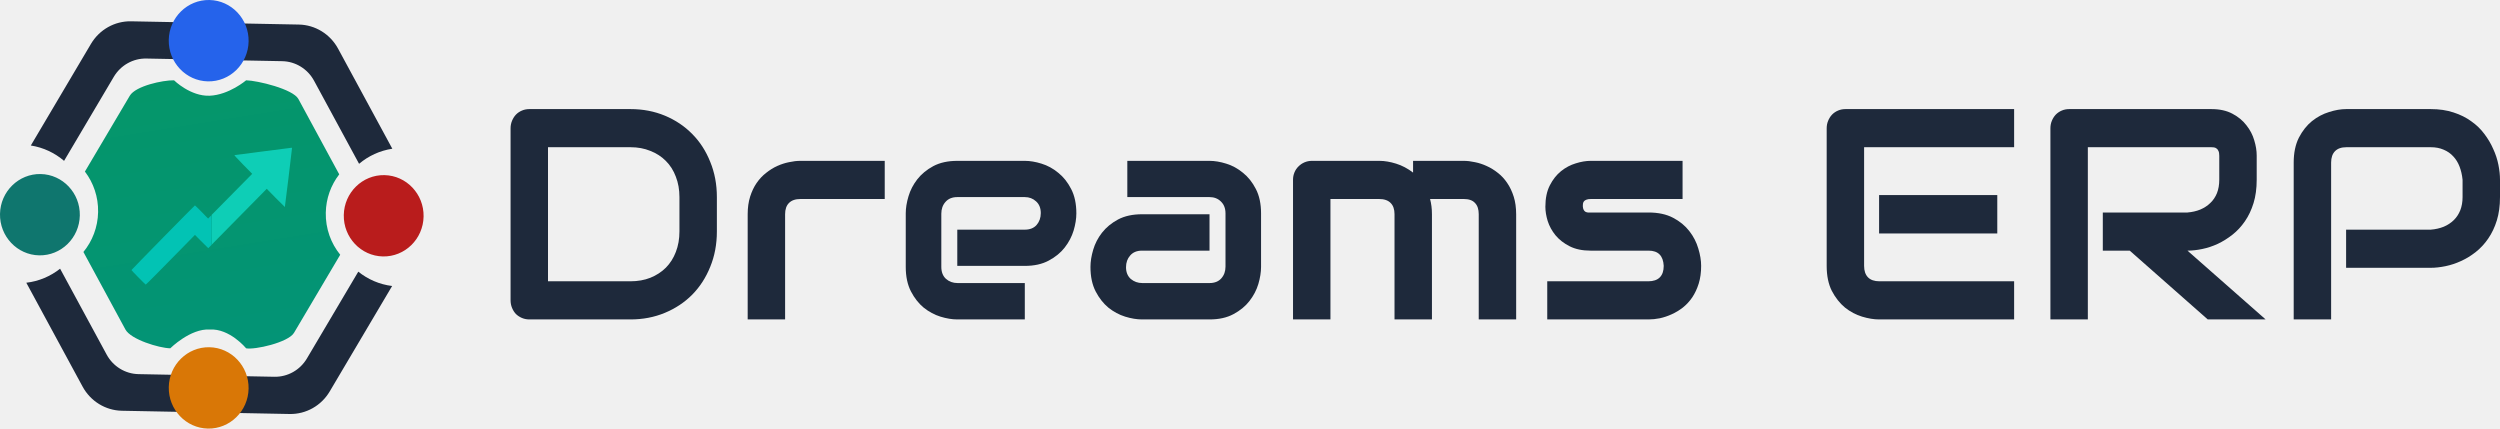
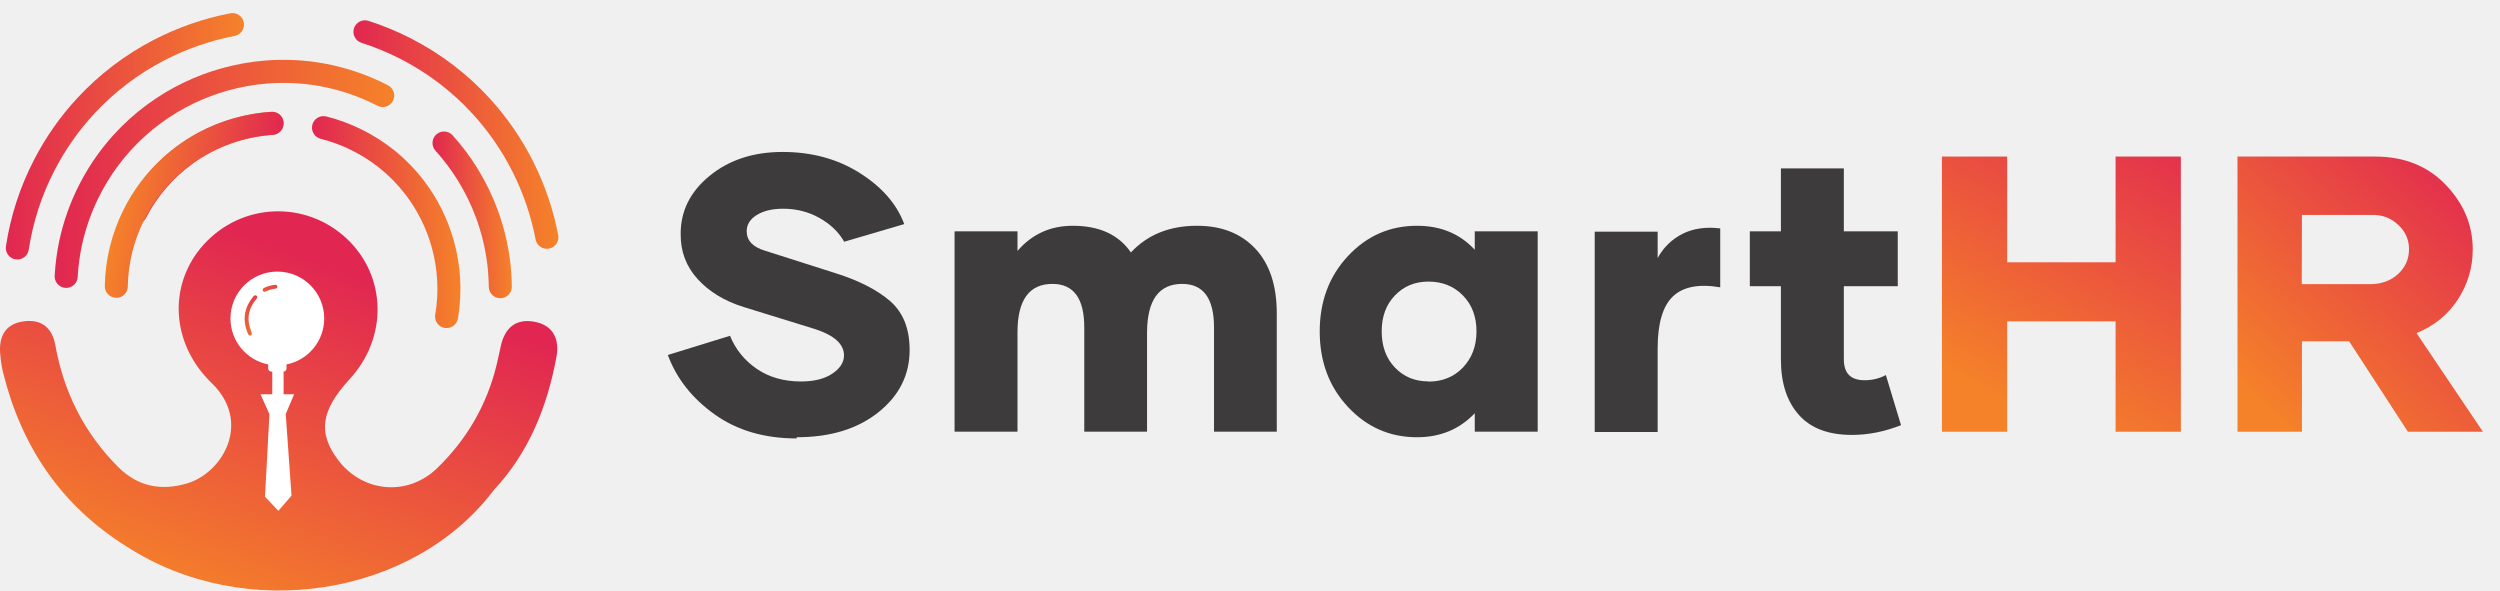
- <svg xmlns="http://www.w3.org/2000/svg" width="140" height="24" viewBox="0 0 140 24" fill="none">
-   <path d="M2.278 9.746C1.046 9.722 0.024 10.724 0 11.979C-0.023 13.235 0.96 14.276 2.193 14.3C3.425 14.324 4.447 13.322 4.47 12.066C4.494 10.811 3.51 9.77 2.278 9.746Z" fill="#0F766E" />
-   <path d="M6.372 4.303C6.756 3.655 7.451 3.264 8.194 3.278L15.805 3.426C16.549 3.441 17.228 3.858 17.587 4.521L20.108 9.173C20.631 8.733 21.271 8.434 21.97 8.329L18.934 2.727C18.491 1.908 17.652 1.393 16.735 1.375L7.342 1.193C6.425 1.175 5.568 1.657 5.094 2.457L1.726 8.148C2.429 8.258 3.068 8.563 3.588 9.008L6.372 4.303Z" fill="#1E293B" />
-   <path d="M20.064 15.213L17.187 20.074C16.803 20.723 16.109 21.113 15.365 21.099L7.754 20.951C7.011 20.936 6.331 20.519 5.972 19.856L3.366 15.047C2.829 15.471 2.179 15.751 1.473 15.833L4.625 21.65C5.069 22.469 5.907 22.984 6.824 23.002L16.217 23.184C17.135 23.202 17.992 22.72 18.465 21.919L21.959 16.016C21.248 15.929 20.599 15.642 20.064 15.213Z" fill="#1E293B" />
-   <path d="M21.529 9.807C20.297 9.783 19.275 10.785 19.252 12.041C19.228 13.296 20.212 14.337 21.444 14.361C22.676 14.385 23.698 13.383 23.721 12.128C23.745 10.872 22.762 9.831 21.529 9.807Z" fill="#B91C1C" />
-   <path d="M18.244 11.912C18.259 11.101 18.539 10.357 18.997 9.764L16.71 5.544C16.408 4.985 14.408 4.509 13.783 4.497C13.783 4.497 12.822 5.314 11.746 5.36C10.67 5.407 9.746 4.497 9.746 4.497C9.121 4.485 7.593 4.814 7.269 5.36L4.755 9.608C5.232 10.234 5.51 11.023 5.494 11.875C5.478 12.726 5.17 13.504 4.671 14.111L7.024 18.453C7.327 19.011 8.909 19.493 9.535 19.505C9.535 19.505 10.664 18.386 11.746 18.453C12.865 18.386 13.783 19.505 13.783 19.505C14.25 19.601 16.142 19.183 16.465 18.637L19.052 14.266C18.534 13.627 18.227 12.805 18.244 11.912Z" fill="url(#paint0_linear_17659_560222)" />
-   <path d="M14.744 8.477C13.875 8.589 13.15 8.682 13.133 8.686C13.11 8.691 13.242 8.835 13.612 9.214L14.123 9.734L11.854 12.032L11.865 13.691L14.938 10.573L15.441 11.086C15.719 11.368 15.949 11.596 15.952 11.592C15.961 11.582 16.351 8.366 16.351 8.311C16.351 8.289 16.346 8.273 16.338 8.273C16.33 8.275 15.613 8.366 14.744 8.477Z" fill="#0ECEB6" />
-   <path d="M9.131 13.307C8.157 14.298 7.362 15.115 7.362 15.123C7.362 15.145 8.139 15.937 8.16 15.937C8.18 15.937 8.863 15.249 10.127 13.96L10.917 13.154L11.252 13.492C11.437 13.677 11.603 13.844 11.626 13.861L11.665 13.897L11.76 13.8L11.856 13.704V12.881C11.856 12.429 11.849 12.059 11.842 12.059C11.835 12.059 11.79 12.1 11.742 12.149L11.654 12.239L11.294 11.87C11.096 11.668 10.926 11.502 10.917 11.502C10.906 11.504 10.104 12.316 9.131 13.307Z" fill="#02C3B4" />
-   <path d="M11.729 19.445C10.496 19.421 9.475 20.423 9.451 21.679C9.428 22.935 10.411 23.976 11.643 24C12.876 24.023 13.897 23.021 13.921 21.766C13.945 20.51 12.961 19.469 11.729 19.445Z" fill="#D97706" />
-   <path d="M11.729 0C10.496 -0.024 9.474 0.979 9.45 2.235C9.427 3.491 10.411 4.533 11.643 4.557C12.876 4.581 13.898 3.578 13.922 2.322C13.945 1.066 12.961 0.024 11.729 0Z" fill="#2563EB" />
-   <path d="M40.145 12.96C40.145 13.677 40.021 14.337 39.774 14.939C39.532 15.542 39.196 16.062 38.766 16.5C38.336 16.933 37.826 17.272 37.235 17.518C36.643 17.765 36.001 17.888 35.308 17.888H29.648C29.498 17.888 29.358 17.861 29.229 17.806C29.1 17.751 28.987 17.677 28.891 17.584C28.799 17.486 28.727 17.371 28.673 17.239C28.619 17.108 28.592 16.965 28.592 16.812V7.185C28.592 7.037 28.619 6.897 28.673 6.766C28.727 6.634 28.799 6.519 28.891 6.421C28.987 6.322 29.1 6.245 29.229 6.191C29.358 6.136 29.498 6.109 29.648 6.109H35.308C36.001 6.109 36.643 6.232 37.235 6.478C37.826 6.725 38.336 7.067 38.766 7.505C39.196 7.938 39.532 8.458 39.774 9.066C40.021 9.668 40.145 10.325 40.145 11.037V12.96ZM38.049 11.037C38.049 10.621 37.982 10.24 37.847 9.895C37.718 9.55 37.533 9.257 37.291 9.016C37.049 8.77 36.759 8.581 36.42 8.45C36.087 8.313 35.716 8.244 35.308 8.244H30.688V15.752H35.308C35.716 15.752 36.087 15.687 36.42 15.555C36.759 15.418 37.049 15.229 37.291 14.988C37.533 14.742 37.718 14.449 37.847 14.11C37.982 13.764 38.049 13.381 38.049 12.96V11.037Z" fill="#1E293B" />
-   <path d="M49.545 11.144H44.829C44.544 11.144 44.329 11.218 44.184 11.366C44.039 11.508 43.966 11.719 43.966 11.998V17.888H41.87V11.998C41.87 11.631 41.916 11.303 42.007 11.013C42.099 10.722 42.22 10.468 42.37 10.249C42.526 10.024 42.703 9.835 42.902 9.682C43.101 9.523 43.308 9.394 43.523 9.296C43.743 9.197 43.964 9.126 44.184 9.082C44.41 9.033 44.619 9.008 44.813 9.008H49.545V11.144Z" fill="#1E293B" />
-   <path d="M60.276 11.949C60.276 12.245 60.225 12.565 60.123 12.91C60.02 13.25 59.854 13.567 59.623 13.863C59.397 14.153 59.099 14.397 58.728 14.594C58.362 14.791 57.916 14.89 57.389 14.89H53.608V12.861H57.389C57.674 12.861 57.895 12.773 58.05 12.598C58.206 12.417 58.284 12.195 58.284 11.933C58.284 11.653 58.196 11.434 58.018 11.275C57.846 11.117 57.637 11.037 57.389 11.037H53.608C53.324 11.037 53.103 11.128 52.947 11.308C52.791 11.484 52.714 11.703 52.714 11.966V14.947C52.714 15.232 52.8 15.454 52.971 15.613C53.149 15.772 53.367 15.851 53.624 15.851H57.389V17.888H53.608C53.318 17.888 53.004 17.836 52.665 17.732C52.332 17.628 52.02 17.461 51.73 17.231C51.445 16.995 51.206 16.692 51.013 16.319C50.819 15.941 50.722 15.484 50.722 14.947V11.949C50.722 11.653 50.773 11.336 50.875 10.996C50.977 10.651 51.142 10.334 51.367 10.043C51.598 9.748 51.897 9.501 52.262 9.304C52.633 9.107 53.082 9.008 53.608 9.008H57.389C57.68 9.008 57.991 9.06 58.325 9.164C58.663 9.268 58.975 9.438 59.26 9.674C59.55 9.904 59.792 10.208 59.985 10.585C60.179 10.958 60.276 11.412 60.276 11.949Z" fill="#1E293B" />
-   <path d="M70.619 14.947C70.619 15.243 70.568 15.563 70.466 15.909C70.364 16.248 70.197 16.566 69.966 16.861C69.74 17.152 69.442 17.395 69.071 17.593C68.706 17.79 68.26 17.888 67.733 17.888H63.952C63.662 17.888 63.347 17.836 63.009 17.732C62.675 17.628 62.364 17.461 62.073 17.231C61.789 16.995 61.549 16.692 61.356 16.319C61.162 15.941 61.066 15.484 61.066 14.947C61.066 14.652 61.117 14.331 61.219 13.986C61.321 13.641 61.485 13.324 61.711 13.033C61.942 12.738 62.24 12.491 62.605 12.294C62.976 12.097 63.425 11.998 63.952 11.998H67.733V14.036H63.952C63.667 14.036 63.447 14.126 63.291 14.307C63.135 14.482 63.057 14.701 63.057 14.964C63.057 15.243 63.146 15.462 63.323 15.621C63.506 15.774 63.721 15.851 63.968 15.851H67.733C68.018 15.851 68.238 15.763 68.394 15.588C68.55 15.413 68.628 15.194 68.628 14.931V11.949C68.628 11.67 68.542 11.448 68.37 11.284C68.203 11.119 67.991 11.037 67.733 11.037H63.13V9.008H67.733C68.023 9.008 68.335 9.06 68.668 9.164C69.007 9.268 69.318 9.438 69.603 9.674C69.894 9.904 70.135 10.208 70.329 10.585C70.522 10.958 70.619 11.412 70.619 11.949V14.947Z" fill="#1E293B" />
-   <path d="M80.189 17.888H78.093V11.998C78.093 11.719 78.02 11.508 77.875 11.366C77.73 11.218 77.515 11.144 77.23 11.144H74.505V17.888H72.409V10.068C72.409 9.92 72.436 9.783 72.489 9.657C72.543 9.526 72.618 9.414 72.715 9.32C72.812 9.222 72.925 9.145 73.054 9.09C73.183 9.036 73.32 9.008 73.465 9.008H77.246C77.536 9.008 77.848 9.06 78.181 9.164C78.514 9.268 78.832 9.435 79.132 9.665V9.008H81.97C82.169 9.008 82.379 9.033 82.599 9.082C82.82 9.126 83.037 9.197 83.252 9.296C83.472 9.394 83.682 9.523 83.881 9.682C84.08 9.835 84.254 10.024 84.405 10.249C84.555 10.468 84.676 10.722 84.768 11.013C84.859 11.303 84.905 11.631 84.905 11.998V17.888H82.809V11.998C82.809 11.719 82.739 11.508 82.599 11.366C82.465 11.218 82.255 11.144 81.97 11.144H80.084C80.154 11.407 80.189 11.692 80.189 11.998V17.888Z" fill="#1E293B" />
-   <path d="M95.264 14.89C95.264 15.257 95.219 15.588 95.127 15.884C95.036 16.174 94.915 16.431 94.764 16.656C94.614 16.875 94.439 17.064 94.24 17.223C94.042 17.376 93.832 17.502 93.612 17.601C93.397 17.699 93.176 17.773 92.951 17.823C92.73 17.866 92.521 17.888 92.322 17.888H86.646V15.752H92.306C92.591 15.752 92.805 15.678 92.951 15.531C93.096 15.383 93.168 15.169 93.168 14.89C93.141 14.32 92.859 14.036 92.322 14.036H89.073C88.611 14.036 88.218 13.953 87.896 13.789C87.573 13.625 87.31 13.419 87.106 13.173C86.907 12.927 86.762 12.661 86.67 12.376C86.584 12.091 86.541 11.826 86.541 11.579C86.541 11.103 86.625 10.703 86.791 10.38C86.958 10.052 87.168 9.786 87.42 9.583C87.673 9.381 87.947 9.236 88.242 9.148C88.538 9.055 88.815 9.008 89.073 9.008H94.224V11.144H89.089C88.981 11.144 88.895 11.158 88.831 11.185C88.772 11.207 88.726 11.24 88.694 11.284C88.667 11.322 88.651 11.366 88.645 11.415C88.64 11.459 88.638 11.503 88.638 11.547C88.643 11.634 88.659 11.703 88.686 11.752C88.713 11.801 88.745 11.837 88.783 11.859C88.826 11.881 88.871 11.894 88.92 11.9C88.973 11.9 89.025 11.9 89.073 11.9H92.322C92.859 11.9 93.316 11.998 93.692 12.195C94.069 12.393 94.372 12.642 94.603 12.943C94.834 13.239 95.001 13.562 95.103 13.912C95.211 14.263 95.264 14.589 95.264 14.89Z" fill="#1E293B" />
-   <path d="M111.848 13.075H105.229V10.922H111.848V13.075ZM112.791 17.888H105.229C104.939 17.888 104.622 17.836 104.278 17.732C103.934 17.628 103.614 17.458 103.318 17.223C103.028 16.982 102.783 16.672 102.585 16.295C102.391 15.911 102.294 15.443 102.294 14.89V7.185C102.294 7.037 102.321 6.897 102.375 6.766C102.429 6.634 102.501 6.519 102.593 6.421C102.689 6.322 102.802 6.245 102.931 6.191C103.06 6.136 103.2 6.109 103.35 6.109H112.791V8.244H104.39V14.89C104.39 15.169 104.463 15.383 104.608 15.531C104.753 15.678 104.966 15.752 105.245 15.752H112.791V17.888Z" fill="#1E293B" />
-   <path d="M126.375 10.068C126.375 10.555 126.316 10.991 126.198 11.374C126.08 11.757 125.919 12.097 125.714 12.393C125.515 12.683 125.284 12.932 125.021 13.14C124.758 13.348 124.481 13.521 124.191 13.658C123.906 13.789 123.615 13.885 123.32 13.945C123.03 14.005 122.756 14.036 122.498 14.036L126.875 17.888H123.634L119.265 14.036H117.757V11.9H122.498C122.761 11.878 123 11.823 123.215 11.736C123.435 11.642 123.624 11.519 123.779 11.366C123.941 11.213 124.064 11.029 124.15 10.816C124.236 10.596 124.279 10.347 124.279 10.068V8.721C124.279 8.6 124.263 8.51 124.231 8.45C124.204 8.384 124.166 8.337 124.118 8.31C124.075 8.277 124.027 8.258 123.973 8.253C123.925 8.247 123.879 8.244 123.836 8.244H116.919V17.888H114.823V7.185C114.823 7.037 114.849 6.897 114.903 6.766C114.957 6.634 115.03 6.519 115.121 6.421C115.218 6.322 115.331 6.245 115.46 6.191C115.588 6.136 115.728 6.109 115.879 6.109H123.836C124.303 6.109 124.698 6.196 125.021 6.371C125.343 6.541 125.604 6.757 125.803 7.02C126.007 7.278 126.152 7.557 126.238 7.858C126.33 8.159 126.375 8.441 126.375 8.704V10.068Z" fill="#1E293B" />
-   <path d="M140 11.037C140 11.525 139.941 11.96 139.823 12.343C139.704 12.727 139.543 13.066 139.339 13.362C139.14 13.652 138.909 13.901 138.646 14.11C138.382 14.318 138.105 14.487 137.815 14.619C137.53 14.75 137.24 14.846 136.945 14.906C136.654 14.966 136.38 14.997 136.122 14.997H131.382V12.861H136.122C136.391 12.839 136.633 12.784 136.848 12.697C137.068 12.604 137.256 12.48 137.412 12.327C137.568 12.174 137.689 11.99 137.775 11.777C137.861 11.557 137.904 11.311 137.904 11.037V10.068C137.877 9.8 137.821 9.553 137.735 9.329C137.649 9.104 137.53 8.912 137.38 8.754C137.235 8.595 137.057 8.472 136.848 8.384C136.638 8.291 136.396 8.244 136.122 8.244H131.398C131.118 8.244 130.906 8.318 130.761 8.466C130.616 8.614 130.543 8.828 130.543 9.107V17.888H128.447V9.107C128.447 8.559 128.544 8.094 128.737 7.71C128.936 7.327 129.181 7.018 129.471 6.782C129.767 6.547 130.087 6.377 130.43 6.273C130.774 6.163 131.092 6.109 131.382 6.109H136.122C136.595 6.109 137.02 6.172 137.396 6.297C137.772 6.418 138.103 6.582 138.388 6.79C138.678 6.993 138.922 7.228 139.121 7.497C139.325 7.765 139.492 8.047 139.621 8.343C139.755 8.633 139.852 8.929 139.911 9.23C139.97 9.526 140 9.805 140 10.068V11.037Z" fill="#1E293B" />
+ <svg xmlns="http://www.w3.org/2000/svg" width="127" height="30" viewBox="0 0 127 30" fill="none">
+   <path d="M4.411 0.024C4.411 0.015 4.409 0.008 4.408 0C4.408 0.018 4.407 0.036 4.407 0.054C4.408 0.043 4.411 0.034 4.411 0.024Z" fill="url(#paint0_linear_4164_431773)" />
+   <path d="M27.199 16.355C26.222 16.153 25.643 16.639 25.437 17.595C25.368 17.913 25.301 18.234 25.224 18.55C24.726 20.588 23.703 22.335 22.205 23.785C20.699 25.241 18.411 25.02 17.163 23.35C16.137 21.977 16.304 20.841 17.764 19.258C19.714 17.145 19.642 14.015 17.602 12.112C15.512 10.164 12.284 10.298 10.357 12.414C8.545 14.403 8.641 17.421 10.751 19.458C12.798 21.436 11.331 23.996 9.529 24.549C8.242 24.942 7.031 24.745 6.02 23.739C4.284 22.009 3.241 19.931 2.809 17.529C2.641 16.596 2.048 16.188 1.141 16.334C0.26 16.477 -0.057 17.104 0.008 17.946C0.034 18.271 0.076 18.599 0.154 18.914C1.086 22.686 3.106 25.687 6.43 27.762C12.418 31.648 20.991 30.329 25.088 24.892C26.875 22.981 27.799 20.656 28.268 18.132C28.425 17.279 28.143 16.55 27.199 16.355Z" fill="url(#paint1_linear_4164_431773)" />
+   <path d="M27.515 12.573C27.361 12.494 27.243 12.347 27.209 12.163C26.981 10.983 26.593 9.838 26.056 8.763C25.511 7.674 24.82 6.669 24.001 5.777C22.965 4.648 21.744 3.716 20.372 3.008C19.725 2.675 19.049 2.395 18.361 2.174C18.054 2.074 17.884 1.746 17.982 1.438C18.081 1.13 18.41 0.961 18.718 1.059C19.468 1.299 20.204 1.605 20.908 1.968C22.403 2.739 23.734 3.754 24.863 4.985C25.756 5.958 26.509 7.053 27.102 8.24C27.687 9.411 28.11 10.656 28.358 11.941C28.419 12.259 28.21 12.565 27.894 12.627C27.759 12.654 27.627 12.631 27.515 12.573Z" fill="url(#paint2_linear_4164_431773)" />
+   <path d="M0.612 13.118C0.396 13.006 0.264 12.765 0.302 12.51C0.533 10.983 1.012 9.508 1.726 8.125C2.318 6.977 3.059 5.918 3.93 4.979C5.044 3.778 6.347 2.784 7.808 2.027C9.034 1.391 10.343 0.937 11.699 0.675C12.017 0.613 12.324 0.822 12.385 1.139C12.446 1.456 12.239 1.763 11.921 1.824C10.675 2.064 9.473 2.482 8.347 3.066C7.007 3.762 5.811 4.672 4.79 5.774C3.991 6.637 3.31 7.608 2.767 8.661C2.112 9.93 1.673 11.284 1.461 12.684C1.413 13.004 1.114 13.224 0.794 13.175C0.728 13.166 0.667 13.146 0.612 13.118Z" fill="url(#paint3_linear_4164_431773)" />
+   <path d="M6.622 11.329C6.334 11.181 6.222 10.828 6.37 10.54C6.696 9.907 7.097 9.315 7.559 8.78C8.008 8.26 8.518 7.792 9.076 7.386C9.798 6.862 10.594 6.448 11.44 6.157C12.196 5.896 12.984 5.736 13.782 5.681C14.104 5.659 14.383 5.903 14.406 6.225C14.428 6.547 14.184 6.826 13.862 6.849C13.167 6.896 12.481 7.036 11.822 7.263C11.085 7.517 10.393 7.877 9.764 8.334C9.28 8.685 8.836 9.093 8.446 9.545C8.044 10.009 7.696 10.525 7.412 11.076C7.262 11.365 6.909 11.477 6.622 11.329Z" fill="url(#paint4_linear_4164_431773)" />
+   <path d="M22.418 16.601C22.198 16.487 22.066 16.24 22.11 15.983C22.21 15.4 22.243 14.805 22.207 14.213C22.174 13.658 22.083 13.104 21.934 12.568C21.801 12.087 21.622 11.618 21.4 11.173C21.178 10.722 20.911 10.293 20.608 9.896C20.222 9.39 19.775 8.931 19.278 8.534C18.408 7.838 17.372 7.323 16.291 7.052C15.979 6.975 15.788 6.655 15.866 6.341C15.945 6.027 16.263 5.838 16.577 5.916C17.82 6.228 19.009 6.819 20.01 7.618C20.581 8.076 21.096 8.602 21.541 9.185C21.888 9.641 22.195 10.135 22.45 10.652C22.704 11.164 22.909 11.703 23.062 12.254C23.233 12.87 23.339 13.506 23.376 14.143C23.415 14.824 23.378 15.509 23.264 16.179C23.209 16.498 22.906 16.712 22.588 16.658C22.527 16.648 22.47 16.629 22.418 16.601Z" fill="url(#paint5_linear_4164_431773)" />
+   <path d="M19.709 4.331C18.689 3.805 17.603 3.434 16.483 3.228C15.49 3.046 14.475 2.995 13.465 3.076C12.716 3.137 11.97 3.271 11.247 3.473C10.603 3.653 9.971 3.891 9.369 4.178C8.698 4.498 8.056 4.883 7.46 5.324C6.845 5.778 6.274 6.295 5.761 6.862C5.485 7.167 5.222 7.492 4.978 7.826C4.633 8.301 4.321 8.809 4.05 9.335C3.567 10.271 3.214 11.265 3.001 12.287C2.886 12.838 2.813 13.401 2.78 13.964C2.778 13.997 2.778 14.03 2.776 14.063C2.79 14.38 3.052 14.631 3.371 14.625C3.686 14.62 3.938 14.368 3.948 14.057C3.948 14.047 3.951 14.038 3.951 14.028C3.951 14.026 3.95 14.024 3.95 14.022C3.98 13.519 4.045 13.017 4.148 12.526C4.339 11.607 4.657 10.713 5.092 9.872C5.336 9.398 5.617 8.941 5.928 8.514C6.146 8.214 6.383 7.922 6.631 7.648C7.092 7.139 7.606 6.674 8.159 6.266C8.694 5.87 9.272 5.524 9.876 5.236C10.419 4.978 10.988 4.764 11.566 4.602C12.218 4.419 12.889 4.299 13.563 4.244C14.471 4.171 15.384 4.217 16.276 4.381C17.282 4.566 18.258 4.899 19.176 5.373C19.463 5.521 19.816 5.408 19.965 5.121C20.109 4.832 19.996 4.479 19.709 4.331Z" fill="url(#paint6_linear_4164_431773)" />
+   <path d="M25.901 13.151C25.788 12.308 25.582 11.476 25.288 10.677C25.017 9.94 24.672 9.229 24.261 8.563C23.89 7.962 23.463 7.394 22.991 6.872C22.774 6.633 22.404 6.614 22.164 6.831C21.925 7.048 21.906 7.418 22.124 7.657C22.548 8.126 22.931 8.638 23.265 9.178C23.635 9.777 23.946 10.417 24.189 11.08C24.453 11.799 24.638 12.549 24.74 13.307C24.798 13.732 24.825 14.161 24.83 14.589L24.834 14.59C24.84 14.747 24.907 14.886 25.013 14.987C25.015 14.99 25.019 14.992 25.022 14.995C25.046 15.016 25.071 15.037 25.098 15.055C25.107 15.062 25.117 15.065 25.127 15.071C25.149 15.084 25.171 15.096 25.195 15.107C25.212 15.114 25.232 15.118 25.251 15.124C25.268 15.129 25.285 15.136 25.303 15.139C25.341 15.146 25.379 15.15 25.42 15.15C25.733 15.148 25.985 14.902 26 14.594C26 14.574 26 14.555 26 14.536C25.994 14.073 25.962 13.61 25.901 13.151Z" fill="url(#paint7_linear_4164_431773)" />
+   <path d="M6.074 15.106C6.312 15.035 6.487 14.816 6.492 14.554C6.501 13.963 6.579 13.372 6.723 12.796C6.858 12.257 7.05 11.73 7.295 11.23C7.515 10.782 7.778 10.354 8.076 9.956C8.378 9.555 8.719 9.182 9.091 8.848C9.564 8.421 10.088 8.053 10.649 7.755C11.633 7.231 12.746 6.918 13.858 6.85C14.18 6.832 14.427 6.553 14.407 6.229C14.387 5.907 14.11 5.661 13.787 5.681C12.508 5.758 11.229 6.119 10.099 6.72C9.454 7.065 8.85 7.487 8.306 7.978C7.88 8.363 7.488 8.79 7.141 9.252C6.798 9.709 6.497 10.201 6.245 10.714C5.963 11.288 5.743 11.893 5.588 12.513C5.423 13.175 5.333 13.854 5.323 14.535C5.317 14.858 5.576 15.124 5.899 15.129C5.958 15.131 6.018 15.123 6.074 15.106Z" fill="url(#paint8_linear_4164_431773)" />
+   <path d="M14.556 18.713V18.513C15.647 18.296 16.47 17.334 16.47 16.178C16.47 14.863 15.404 13.797 14.089 13.797C12.774 13.797 11.708 14.863 11.708 16.178C11.708 17.333 12.531 18.296 13.622 18.513V18.713C13.622 18.805 13.696 18.878 13.787 18.878H13.831V20.029H13.235L13.688 21.042L13.461 25.231L14.142 25.951L14.809 25.177L14.515 21.033L14.943 20.029H14.407V18.877C14.49 18.869 14.556 18.799 14.556 18.713Z" fill="white" />
+   <path d="M13.014 15.198C13.038 15.17 13.063 15.143 13.067 15.103C13.074 15.032 13.005 14.981 12.937 15.007C12.907 15.018 12.884 15.04 12.865 15.065C12.405 15.628 12.305 16.247 12.581 16.921C12.624 17.029 12.676 17.063 12.737 17.038C12.803 17.012 12.809 16.955 12.763 16.84C12.521 16.244 12.602 15.695 13.014 15.198Z" fill="url(#paint9_linear_4164_431773)" />
+   <path d="M13.949 14.471C13.775 14.495 13.606 14.538 13.447 14.611C13.413 14.627 13.38 14.643 13.359 14.675C13.337 14.708 13.335 14.743 13.354 14.778C13.373 14.81 13.402 14.825 13.446 14.823C13.459 14.818 13.479 14.814 13.497 14.806C13.651 14.733 13.813 14.69 13.982 14.665C14.048 14.656 14.096 14.627 14.091 14.552C14.087 14.492 14.031 14.46 13.949 14.471Z" fill="url(#paint10_linear_4164_431773)" />
+   <path d="M40.477 22.273C38.829 22.273 37.435 21.863 36.295 21.045C35.154 20.227 34.364 19.222 33.926 18.033L37.085 17.058C37.367 17.75 37.816 18.306 38.44 18.735C39.064 19.164 39.815 19.379 40.692 19.379C41.345 19.379 41.871 19.252 42.271 18.988C42.67 18.726 42.875 18.413 42.875 18.052C42.875 17.477 42.378 17.029 41.373 16.707L37.776 15.596C36.802 15.293 36.022 14.816 35.437 14.173C34.853 13.529 34.57 12.769 34.579 11.892C34.57 10.731 35.057 9.747 36.041 8.938C37.026 8.129 38.264 7.719 39.755 7.719C41.227 7.719 42.534 8.069 43.664 8.781C44.795 9.493 45.555 10.36 45.936 11.384L42.885 12.28C42.602 11.783 42.182 11.384 41.627 11.072C41.072 10.76 40.457 10.603 39.784 10.603C39.229 10.603 38.78 10.711 38.439 10.925C38.098 11.139 37.932 11.412 37.932 11.744C37.932 12.222 38.244 12.552 38.868 12.738L42.387 13.859C43.606 14.239 44.551 14.717 45.215 15.292C45.877 15.867 46.209 16.695 46.209 17.777C46.209 19.045 45.683 20.097 44.621 20.945C43.557 21.794 42.174 22.212 40.468 22.212L40.477 22.273Z" fill="#3D3B3B" />
+   <path d="M63.758 12.619C64.49 13.389 64.86 14.491 64.86 15.924V21.928H61.672V16.635C61.672 15.163 61.136 14.422 60.054 14.422C58.874 14.422 58.28 15.241 58.27 16.878V21.928H55.081V16.635C55.081 15.163 54.545 14.422 53.463 14.422C52.284 14.422 51.689 15.241 51.689 16.878V21.928H48.492V11.752H51.689V12.746C52.42 11.898 53.356 11.469 54.497 11.469C55.842 11.469 56.826 11.917 57.45 12.824C58.298 11.917 59.419 11.469 60.804 11.469C62.042 11.468 63.027 11.849 63.758 12.619Z" fill="#3D3B3B" />
+   <path d="M71.984 22.212C70.599 22.212 69.429 21.695 68.475 20.671C67.52 19.648 67.042 18.37 67.042 16.84C67.042 15.31 67.52 14.033 68.475 13.009C69.429 11.985 70.599 11.469 71.984 11.469C73.193 11.469 74.168 11.878 74.918 12.688V11.752H78.115V21.929H74.918V20.993C74.148 21.802 73.173 22.212 71.993 22.212H71.984ZM72.559 19.385C73.27 19.385 73.856 19.151 74.314 18.673C74.772 18.195 75.006 17.581 75.006 16.83C75.006 16.08 74.772 15.475 74.314 15.007C73.856 14.54 73.271 14.305 72.569 14.305C71.877 14.305 71.312 14.539 70.863 15.007C70.414 15.475 70.19 16.079 70.19 16.83C70.19 17.591 70.414 18.205 70.863 18.673C71.312 19.141 71.876 19.375 72.569 19.375L72.559 19.385Z" fill="#3D3B3B" />
+   <path d="M84.2 13.124C84.502 12.568 84.931 12.15 85.477 11.876C86.023 11.603 86.656 11.515 87.388 11.603V14.596C86.296 14.41 85.497 14.567 84.979 15.063C84.463 15.561 84.209 16.438 84.209 17.695V21.945H81.012V11.77H84.209V13.144L84.2 13.124Z" fill="#3D3B3B" />
+   <path d="M96.572 21.598C95.734 21.929 94.906 22.094 94.076 22.094C92.877 22.094 91.981 21.753 91.377 21.07C90.772 20.388 90.47 19.453 90.47 18.254V14.54H88.891V11.752H90.47V8.555H93.667V11.752H96.406V14.54H93.667V18.254C93.667 18.966 94.018 19.316 94.72 19.316C95.11 19.316 95.471 19.229 95.802 19.053L96.572 21.598Z" fill="#3D3B3B" />
+   <path d="M110.787 7.953V21.932H107.472V16.326H101.964V21.932H98.65V7.953H101.964V13.324H107.472V7.953H110.787Z" fill="url(#paint11_linear_4164_431773)" />
+   <path d="M119.337 17.34H116.939V21.932H113.664V7.953H120.653C122.126 7.953 123.324 8.43 124.241 9.386C125.157 10.342 125.615 11.433 125.615 12.672C125.615 13.588 125.361 14.436 124.865 15.206C124.367 15.976 123.666 16.552 122.759 16.922L126.132 21.933H122.321L119.337 17.34ZM116.929 14.435H120.4C120.975 14.435 121.453 14.26 121.823 13.919C122.193 13.578 122.378 13.158 122.378 12.661C122.378 12.184 122.203 11.774 121.842 11.433C121.481 11.092 121.052 10.917 120.546 10.917H116.938L116.929 14.435Z" fill="url(#paint12_linear_4164_431773)" />
  <defs>
-     <linearGradient id="paint0_linear_17659_560222" x1="15.616" y1="2.601" x2="21.247" y2="37.586" gradientUnits="userSpaceOnUse">
-       <stop stop-color="#059669" />
-       <stop offset="1" stop-color="#009185" />
+     <linearGradient id="paint0_linear_4164_431773" x1="3.326" y1="0.027" x2="4.41" y2="0.027" gradientUnits="userSpaceOnUse">
+       <stop stop-color="#2DA17C" />
+       <stop offset="1" stop-color="#557ABC" />
+     </linearGradient>
+     <linearGradient id="paint1_linear_4164_431773" x1="15.918" y1="13.282" x2="9.525" y2="30.641" gradientUnits="userSpaceOnUse">
+       <stop stop-color="#E12751" />
+       <stop offset="1" stop-color="#F58229" />
+     </linearGradient>
+     <linearGradient id="paint2_linear_4164_431773" x1="17.953" y1="6.835" x2="28.368" y2="6.835" gradientUnits="userSpaceOnUse">
+       <stop stop-color="#E12751" />
+       <stop offset="1" stop-color="#F58229" />
+     </linearGradient>
+     <linearGradient id="paint3_linear_4164_431773" x1="0.295" y1="6.924" x2="12.395" y2="6.924" gradientUnits="userSpaceOnUse">
+       <stop stop-color="#E12751" />
+       <stop offset="1" stop-color="#F58229" />
+     </linearGradient>
+     <linearGradient id="paint4_linear_4164_431773" x1="6.305" y1="8.537" x2="14.407" y2="8.537" gradientUnits="userSpaceOnUse">
+       <stop stop-color="#E12751" />
+       <stop offset="1" stop-color="#F58229" />
+     </linearGradient>
+     <linearGradient id="paint5_linear_4164_431773" x1="15.849" y1="11.283" x2="23.392" y2="11.283" gradientUnits="userSpaceOnUse">
+       <stop stop-color="#E12751" />
+       <stop offset="1" stop-color="#F58229" />
+     </linearGradient>
+     <linearGradient id="paint6_linear_4164_431773" x1="2.773" y1="8.832" x2="20.026" y2="8.832" gradientUnits="userSpaceOnUse">
+       <stop stop-color="#E12751" />
+       <stop offset="1" stop-color="#F58229" />
+     </linearGradient>
+     <linearGradient id="paint7_linear_4164_431773" x1="21.973" y1="10.915" x2="26.001" y2="10.915" gradientUnits="userSpaceOnUse">
+       <stop stop-color="#E12751" />
+       <stop offset="1" stop-color="#F58229" />
+     </linearGradient>
+     <linearGradient id="paint8_linear_4164_431773" x1="13.513" y1="11.089" x2="6.1" y2="9.697" gradientUnits="userSpaceOnUse">
+       <stop stop-color="#E12751" />
+       <stop offset="1" stop-color="#F58229" />
+     </linearGradient>
+     <linearGradient id="paint9_linear_4164_431773" x1="13.261" y1="13.932" x2="12.177" y2="18.166" gradientUnits="userSpaceOnUse">
+       <stop stop-color="#E12751" />
+       <stop offset="1" stop-color="#F58229" />
+     </linearGradient>
+     <linearGradient id="paint10_linear_4164_431773" x1="14.919" y1="13.567" x2="12.156" y2="16.047" gradientUnits="userSpaceOnUse">
+       <stop stop-color="#E12751" />
+       <stop offset="1" stop-color="#F58229" />
+     </linearGradient>
+     <linearGradient id="paint11_linear_4164_431773" x1="110.267" y1="5.15" x2="101.629" y2="20.395" gradientUnits="userSpaceOnUse">
+       <stop stop-color="#E12751" />
+       <stop offset="1" stop-color="#F58229" />
+     </linearGradient>
+     <linearGradient id="paint12_linear_4164_431773" x1="125.952" y1="8.269" x2="114.772" y2="20.591" gradientUnits="userSpaceOnUse">
+       <stop stop-color="#E12751" />
+       <stop offset="1" stop-color="#F58229" />
    </linearGradient>
  </defs>
</svg>
